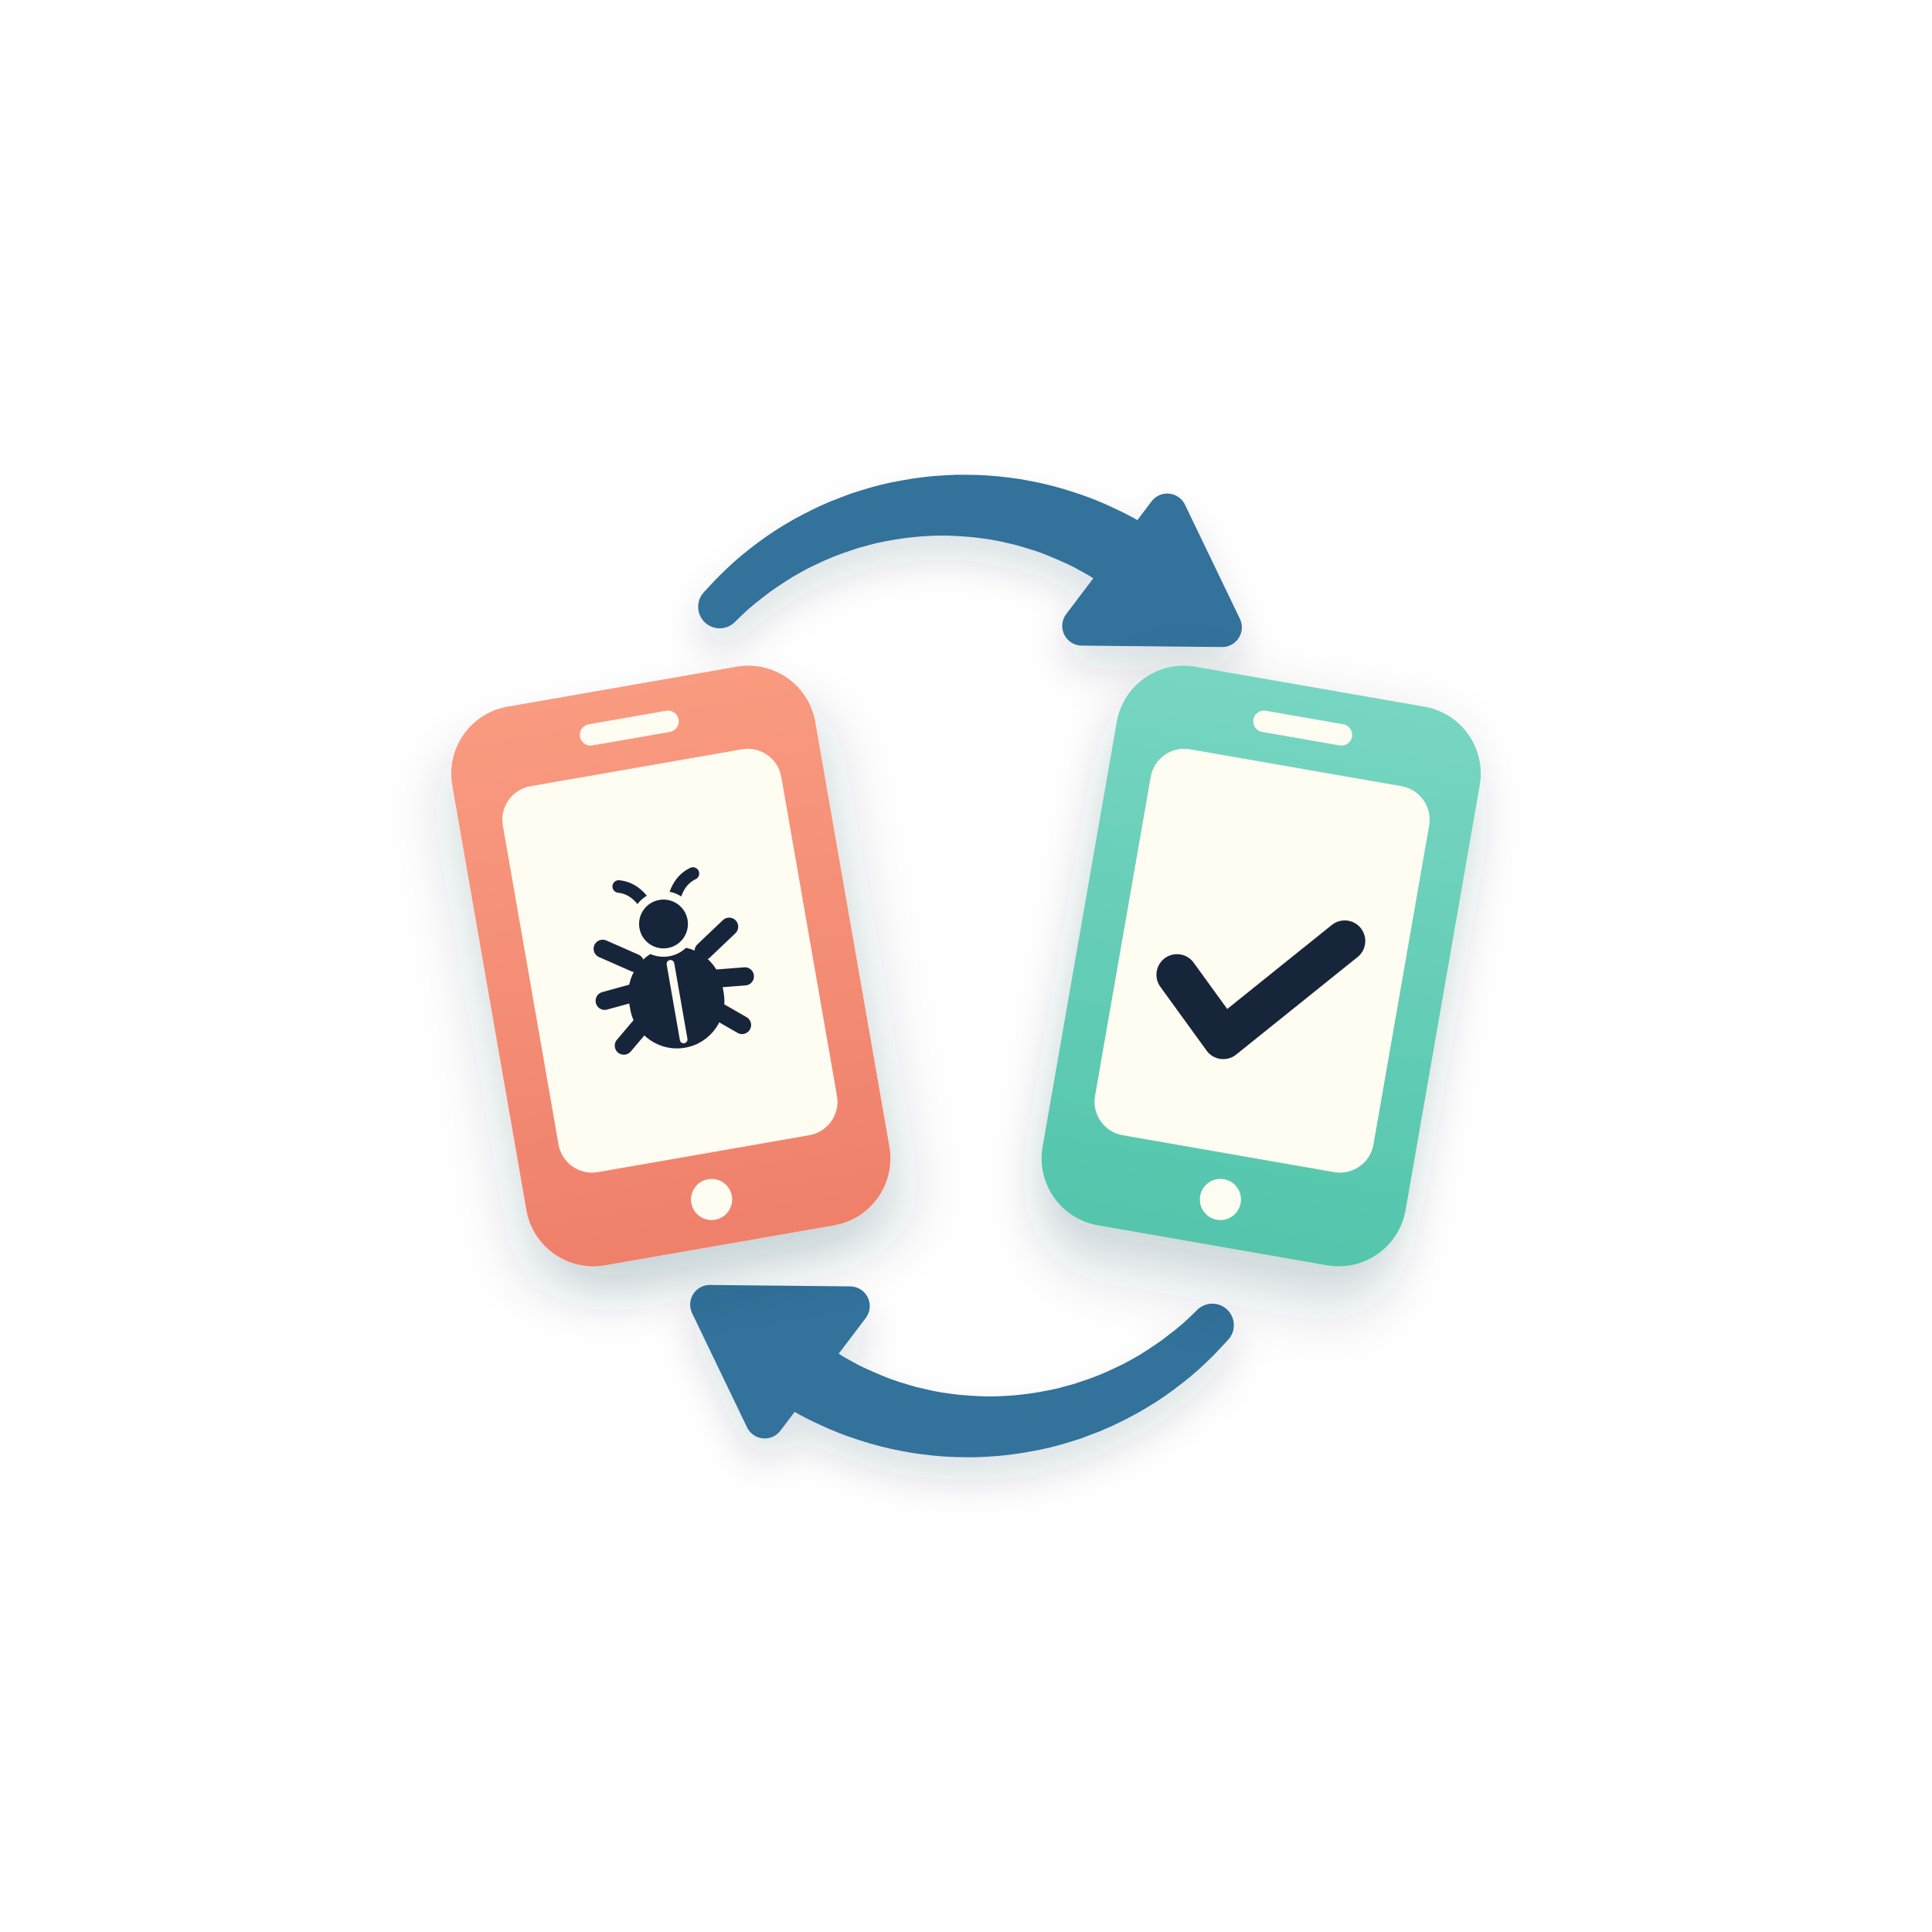
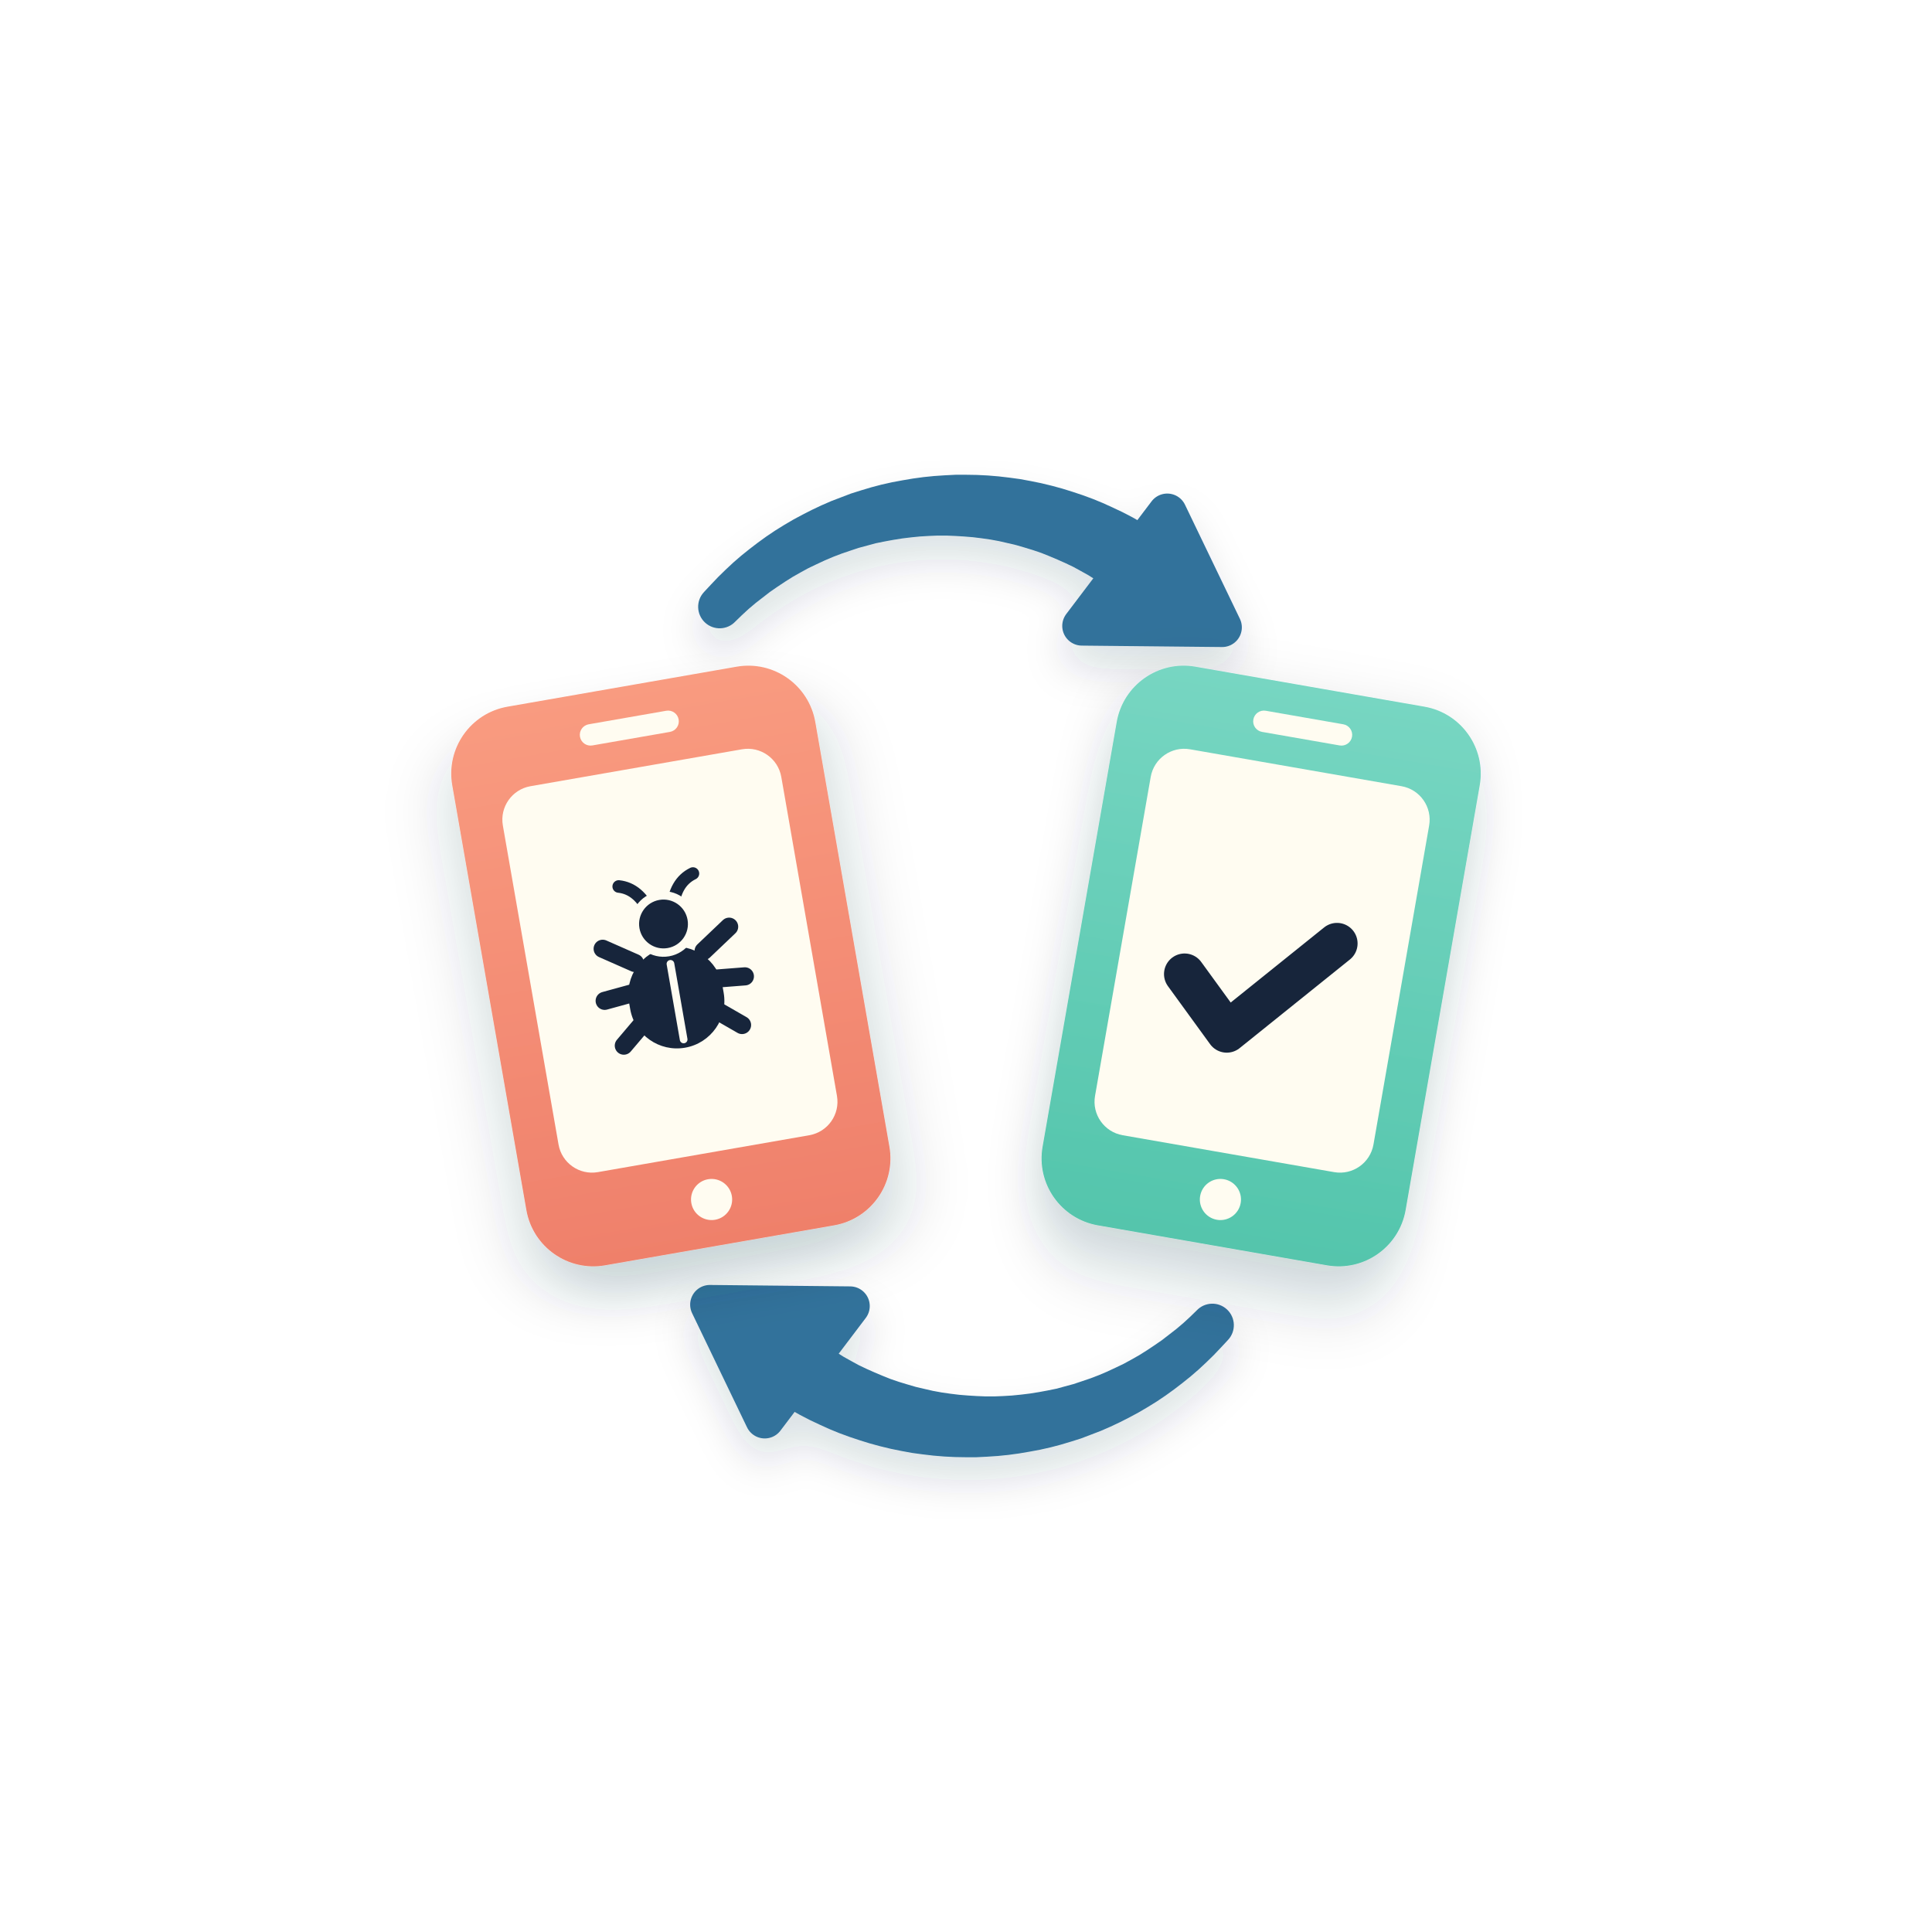
<svg xmlns="http://www.w3.org/2000/svg" viewBox="0 0 108 108" width="108" height="108">
  <defs>
    <linearGradient id="fLbody" x1="0" y1="0" x2="0" y2="1">
      <stop offset="0" stop-color="#F99B80" />
      <stop offset="1" stop-color="#EF806B" />
    </linearGradient>
    <linearGradient id="fRbody" x1="0" y1="0" x2="0" y2="1">
      <stop offset="0" stop-color="#77D6C2" />
      <stop offset="1" stop-color="#54C5AC" />
    </linearGradient>
    <linearGradient id="fLscreen" x1="0" y1="0" x2="0" y2="1">
      <stop offset="0" stop-color="#FFFCF1" />
      <stop offset="1" stop-color="#FFFCF1" />
    </linearGradient>
    <linearGradient id="fRscreen" x1="0" y1="0" x2="0" y2="1">
      <stop offset="0" stop-color="#FFFCF1" />
      <stop offset="1" stop-color="#FFFCF1" />
    </linearGradient>
    <filter id="fLdrop" x="-40%" y="-30%" width="180%" height="170%">
      <feGaussianBlur in="SourceAlpha" stdDeviation="1.7" />
      <feOffset dy="1.8" result="b" />
      <feFlood flood-color="#0E2E44" flood-opacity="0.22" />
      <feComposite in2="b" operator="in" />
      <feMerge>
        <feMergeNode />
        <feMergeNode in="SourceGraphic" />
      </feMerge>
    </filter>
    <filter id="fRdrop" x="-40%" y="-30%" width="180%" height="170%">
      <feGaussianBlur in="SourceAlpha" stdDeviation="1.7" />
      <feOffset dy="1.8" result="b" />
      <feFlood flood-color="#0E2E44" flood-opacity="0.22" />
      <feComposite in2="b" operator="in" />
      <feMerge>
        <feMergeNode />
        <feMergeNode in="SourceGraphic" />
      </feMerge>
    </filter>
    <filter id="fsoft" x="-40%" y="-30%" width="180%" height="170%">
      <feGaussianBlur in="SourceAlpha" stdDeviation="1.1" />
      <feOffset dy="1.3" result="b" />
      <feFlood flood-color="#0E2E44" flood-opacity="0.141" />
      <feComposite in2="b" operator="in" />
      <feMerge>
        <feMergeNode />
        <feMergeNode in="SourceGraphic" />
      </feMerge>
    </filter>
  </defs>
  <g filter="url(#fsoft)">
    <path d="M39.35 33.10L39.75 32.67L40.15 32.25L40.57 31.84L41.00 31.44L41.44 31.06L41.90 30.69L42.37 30.33L42.84 29.99L43.33 29.66L43.83 29.35L44.34 29.05L44.86 28.77L45.39 28.50L45.92 28.25L46.47 28.01L47.02 27.80L47.57 27.59L48.14 27.41L48.71 27.24L49.28 27.09L49.86 26.96L50.45 26.85L51.04 26.75L51.63 26.67L52.22 26.61L52.82 26.57L53.42 26.54L54.02 26.54L54.62 26.55L55.22 26.58L55.82 26.63L56.42 26.70L57.01 26.78L57.61 26.89L58.20 27.01L58.78 27.15L59.37 27.31L59.95 27.49L60.52 27.68L61.09 27.89L61.65 28.12L62.20 28.37L62.75 28.63L63.29 28.91L63.82 29.21L64.35 29.52L64.86 29.85L65.36 30.20L62.83 33.55L62.45 33.25L62.06 32.96L61.67 32.68L61.26 32.42L60.85 32.16L60.42 31.92L60.00 31.69L59.56 31.48L59.11 31.28L58.66 31.09L58.21 30.91L57.74 30.75L57.28 30.61L56.80 30.47L56.33 30.36L55.85 30.25L55.36 30.16L54.87 30.09L54.38 30.03L53.89 29.99L53.40 29.96L52.90 29.94L52.41 29.94L51.91 29.96L51.42 29.99L50.92 30.04L50.43 30.10L49.93 30.18L49.44 30.27L48.95 30.37L48.47 30.50L47.99 30.63L47.51 30.79L47.04 30.95L46.57 31.13L46.10 31.33L45.65 31.54L45.19 31.76L44.75 32.00L44.31 32.25L43.88 32.52L43.46 32.80L43.04 33.09L42.64 33.40L42.24 33.71L41.85 34.04L41.47 34.39L41.11 34.74A1.20 1.20 0 0 1 39.35 33.10Z" fill="#32729B" />
    <path d="M68.32 35.07L65.25 28.69L60.48 34.99Z" fill="#32729B" stroke="#32729B" stroke-width="2.2" stroke-linejoin="round" />
    <path d="M68.65 74.90L68.25 75.33L67.85 75.75L67.43 76.16L67.00 76.56L66.56 76.94L66.10 77.31L65.63 77.67L65.16 78.01L64.67 78.34L64.17 78.65L63.66 78.95L63.14 79.23L62.61 79.50L62.08 79.75L61.53 79.99L60.98 80.20L60.43 80.41L59.86 80.59L59.29 80.76L58.72 80.91L58.14 81.04L57.55 81.15L56.96 81.25L56.37 81.33L55.78 81.39L55.18 81.43L54.58 81.46L53.98 81.46L53.38 81.45L52.78 81.42L52.18 81.37L51.58 81.30L50.99 81.22L50.39 81.11L49.80 80.99L49.22 80.85L48.63 80.69L48.05 80.51L47.48 80.32L46.91 80.11L46.35 79.88L45.80 79.63L45.25 79.37L44.71 79.09L44.18 78.79L43.65 78.48L43.14 78.15L42.64 77.80L45.17 74.45L45.55 74.75L45.94 75.04L46.33 75.32L46.74 75.58L47.15 75.84L47.58 76.08L48.00 76.31L48.44 76.52L48.89 76.72L49.34 76.91L49.79 77.09L50.26 77.25L50.72 77.39L51.20 77.53L51.67 77.64L52.15 77.75L52.64 77.84L53.13 77.91L53.62 77.97L54.11 78.01L54.60 78.04L55.10 78.06L55.59 78.06L56.09 78.04L56.58 78.01L57.08 77.96L57.57 77.90L58.07 77.82L58.56 77.73L59.05 77.63L59.53 77.50L60.01 77.37L60.49 77.21L60.96 77.05L61.43 76.87L61.90 76.67L62.35 76.46L62.81 76.24L63.25 76.00L63.69 75.75L64.12 75.48L64.54 75.20L64.96 74.91L65.36 74.60L65.76 74.29L66.15 73.96L66.53 73.61L66.89 73.26A1.20 1.20 0 0 1 68.65 74.90Z" fill="#32729B" />
    <path d="M39.68 72.93L42.75 79.31L47.52 73.01Z" fill="#32729B" stroke="#32729B" stroke-width="2.2" stroke-linejoin="round" />
  </g>
  <g transform="rotate(-9.9 37.50 54.00)">
    <rect x="27.20" y="38.15" width="20.6" height="31.7" rx="3.8" fill="url(#fLbody)" filter="url(#fLdrop)" />
    <rect x="29.60" y="42.75" width="15.80" height="21.90" rx="1.9" fill="url(#fLscreen)" />
    <rect x="34.70" y="39.90" width="5.6" height="1.2" rx=".6" fill="#FFFCF1" />
    <circle cx="37.50" cy="67.25" r="1.15" fill="#FFFCF1" />
-     <path d="M32.95 55.29L36.11 58.36L41.86 51.82" fill="none" stroke="none" stroke-width="2.87" stroke-linecap="round" stroke-linejoin="round" />
+     <path d="M33.36 55.18L36.24 57.97L41.46 52.03" fill="none" stroke="none" stroke-width="2.61" stroke-linecap="round" stroke-linejoin="round" />
  </g>
  <g transform="rotate(-9.9 37.50 54.00)">
    <g transform="translate(37.50 53.80) scale(0.78)">
      <g>
        <path d="M-2.5 -0.4L-4.6 -1.8" stroke="#17253B" stroke-width="1.3" stroke-linecap="round" />
        <path d="M2.5 -0.4L4.6 -1.8" stroke="#17253B" stroke-width="1.3" stroke-linecap="round" />
        <path d="M-3 1.7L-5.1 1.9" stroke="#17253B" stroke-width="1.3" stroke-linecap="round" />
        <path d="M3 1.7L5.1 1.9" stroke="#17253B" stroke-width="1.3" stroke-linecap="round" />
        <path d="M-2.5 3.8L-4.3 5.3" stroke="#17253B" stroke-width="1.3" stroke-linecap="round" />
        <path d="M2.5 3.8L4.3 5.3" stroke="#17253B" stroke-width="1.3" stroke-linecap="round" />
        <path d="M-.8 -3.7Q-1.3 -5.6 -2.7 -6M.8 -3.7Q1.3 -5.6 2.7 -6" fill="none" stroke="#17253B" stroke-width=".9" stroke-linecap="round" />
        <rect x="-3.4" y="-1.1" width="6.8" height="7.3" rx="3.4" fill="#17253B" />
        <circle cx="0" cy="-2.8" r="2.05" fill="#17253B" stroke="#FFFCF1" stroke-width=".6" />
        <path d="M0 .1V5.6" stroke="#FFFCF1" stroke-width=".55" stroke-linecap="round" />
      </g>
    </g>
  </g>
  <g transform="rotate(9.9 70.50 54.00)">
    <rect x="60.20" y="38.15" width="20.6" height="31.7" rx="3.8" fill="url(#fRbody)" filter="url(#fRdrop)" />
    <rect x="62.60" y="42.75" width="15.80" height="21.90" rx="1.9" fill="url(#fRscreen)" />
    <rect x="67.70" y="39.90" width="5.6" height="1.2" rx=".6" fill="#FFFCF1" />
    <circle cx="70.50" cy="67.25" r="1.15" fill="#FFFCF1" />
-     <path d="M65.95 55.29L69.11 58.36L74.86 51.82" fill="none" stroke="#17253B" stroke-width="2.3" stroke-linecap="round" stroke-linejoin="round" />
+     <path d="M66.36 55.18L69.24 57.97L74.46 52.03" fill="none" stroke="#17253B" stroke-width="2.3" stroke-linecap="round" stroke-linejoin="round" />
  </g>
</svg>
